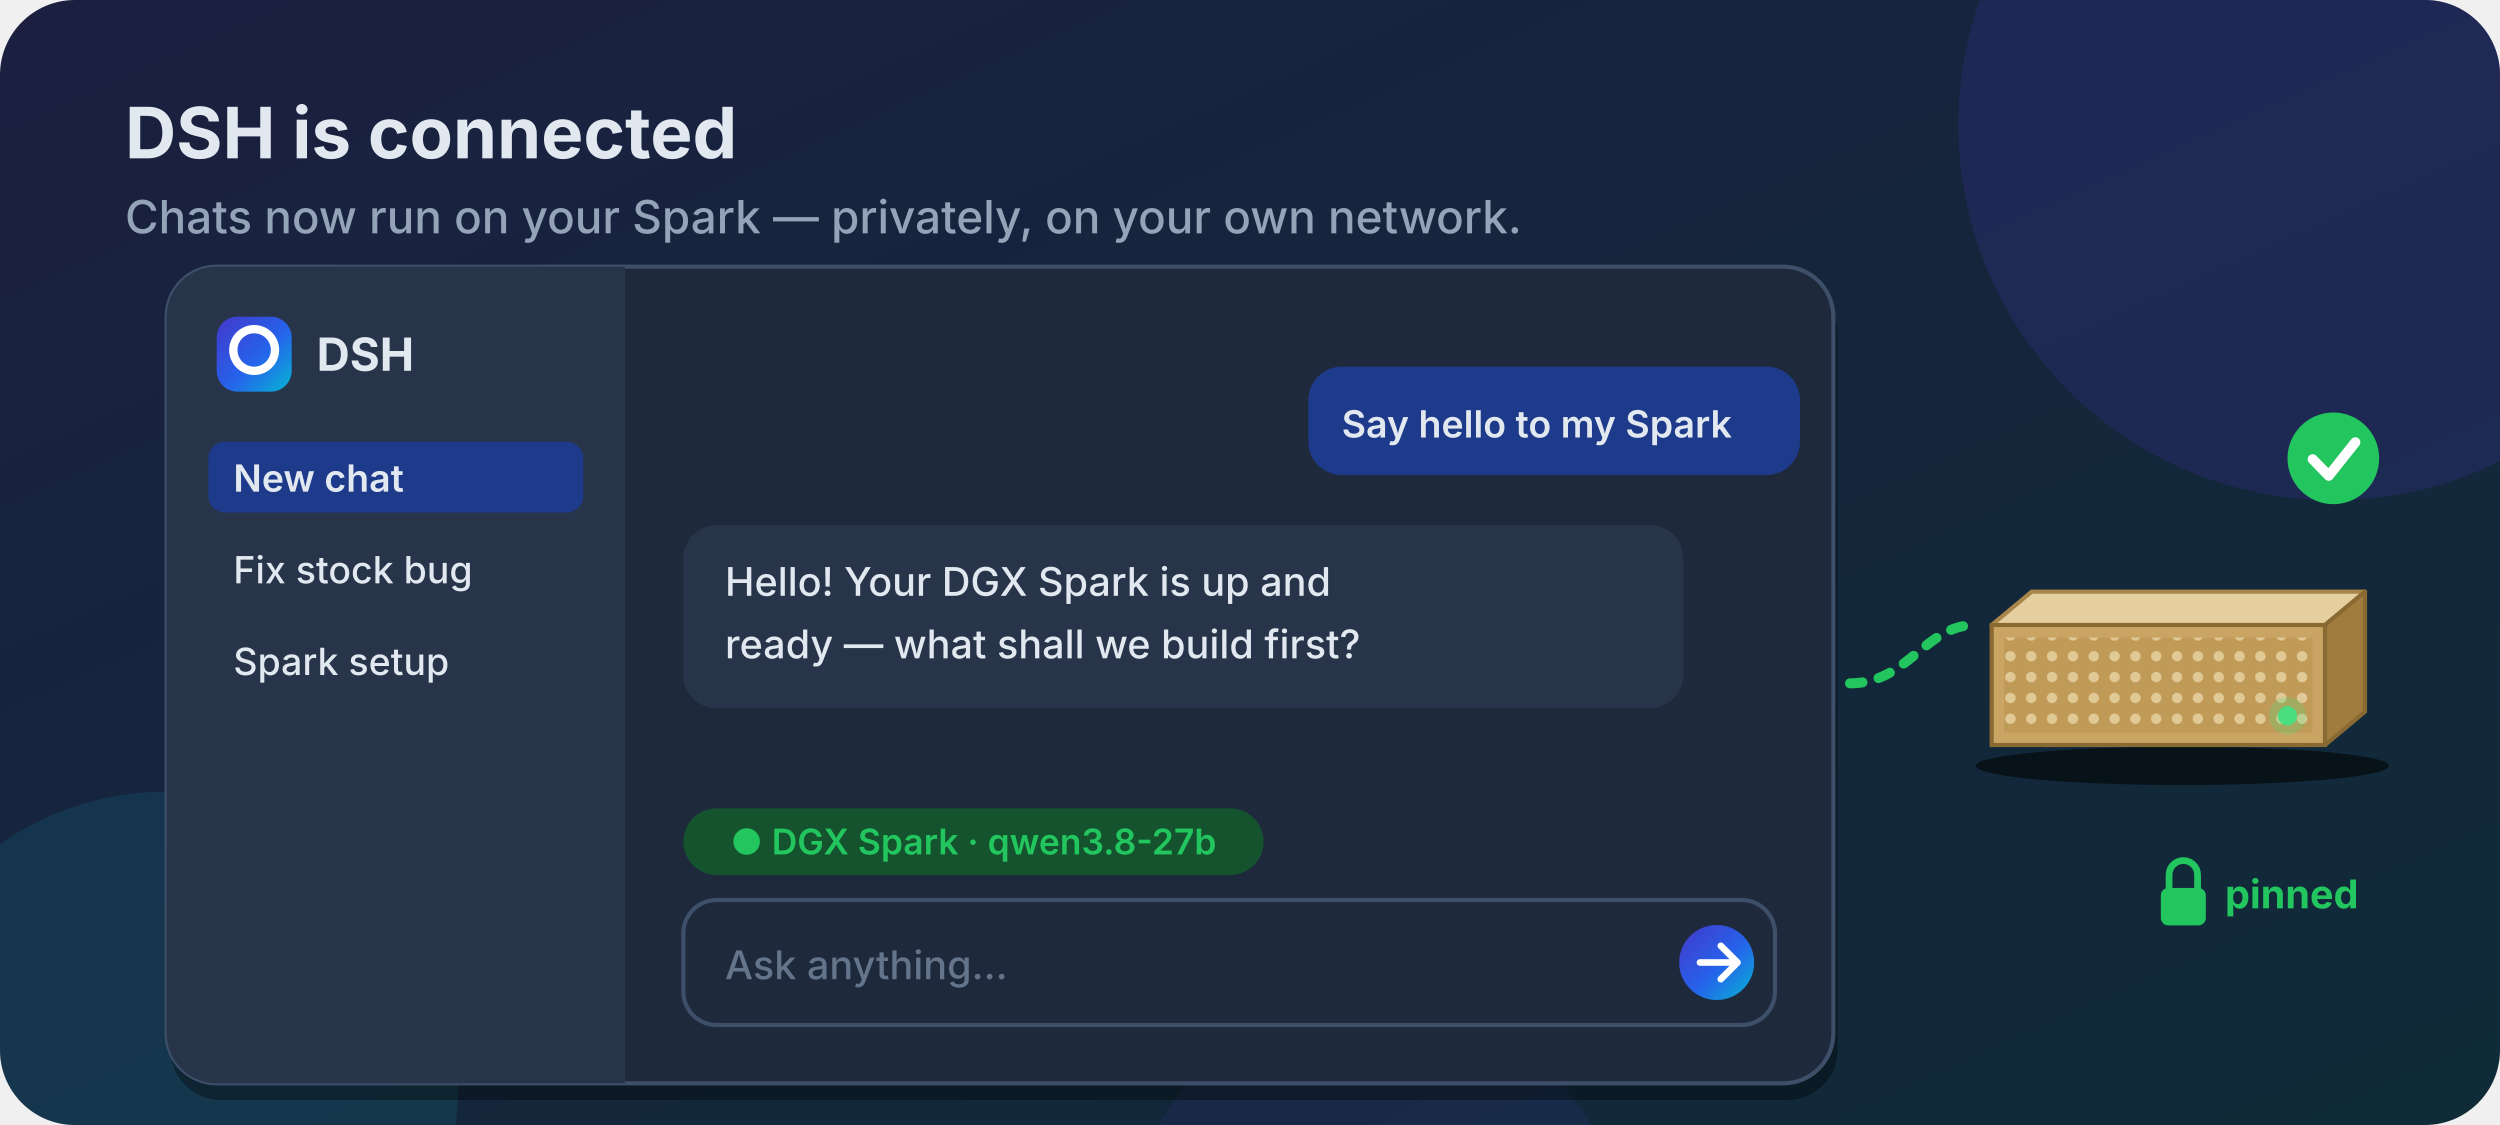
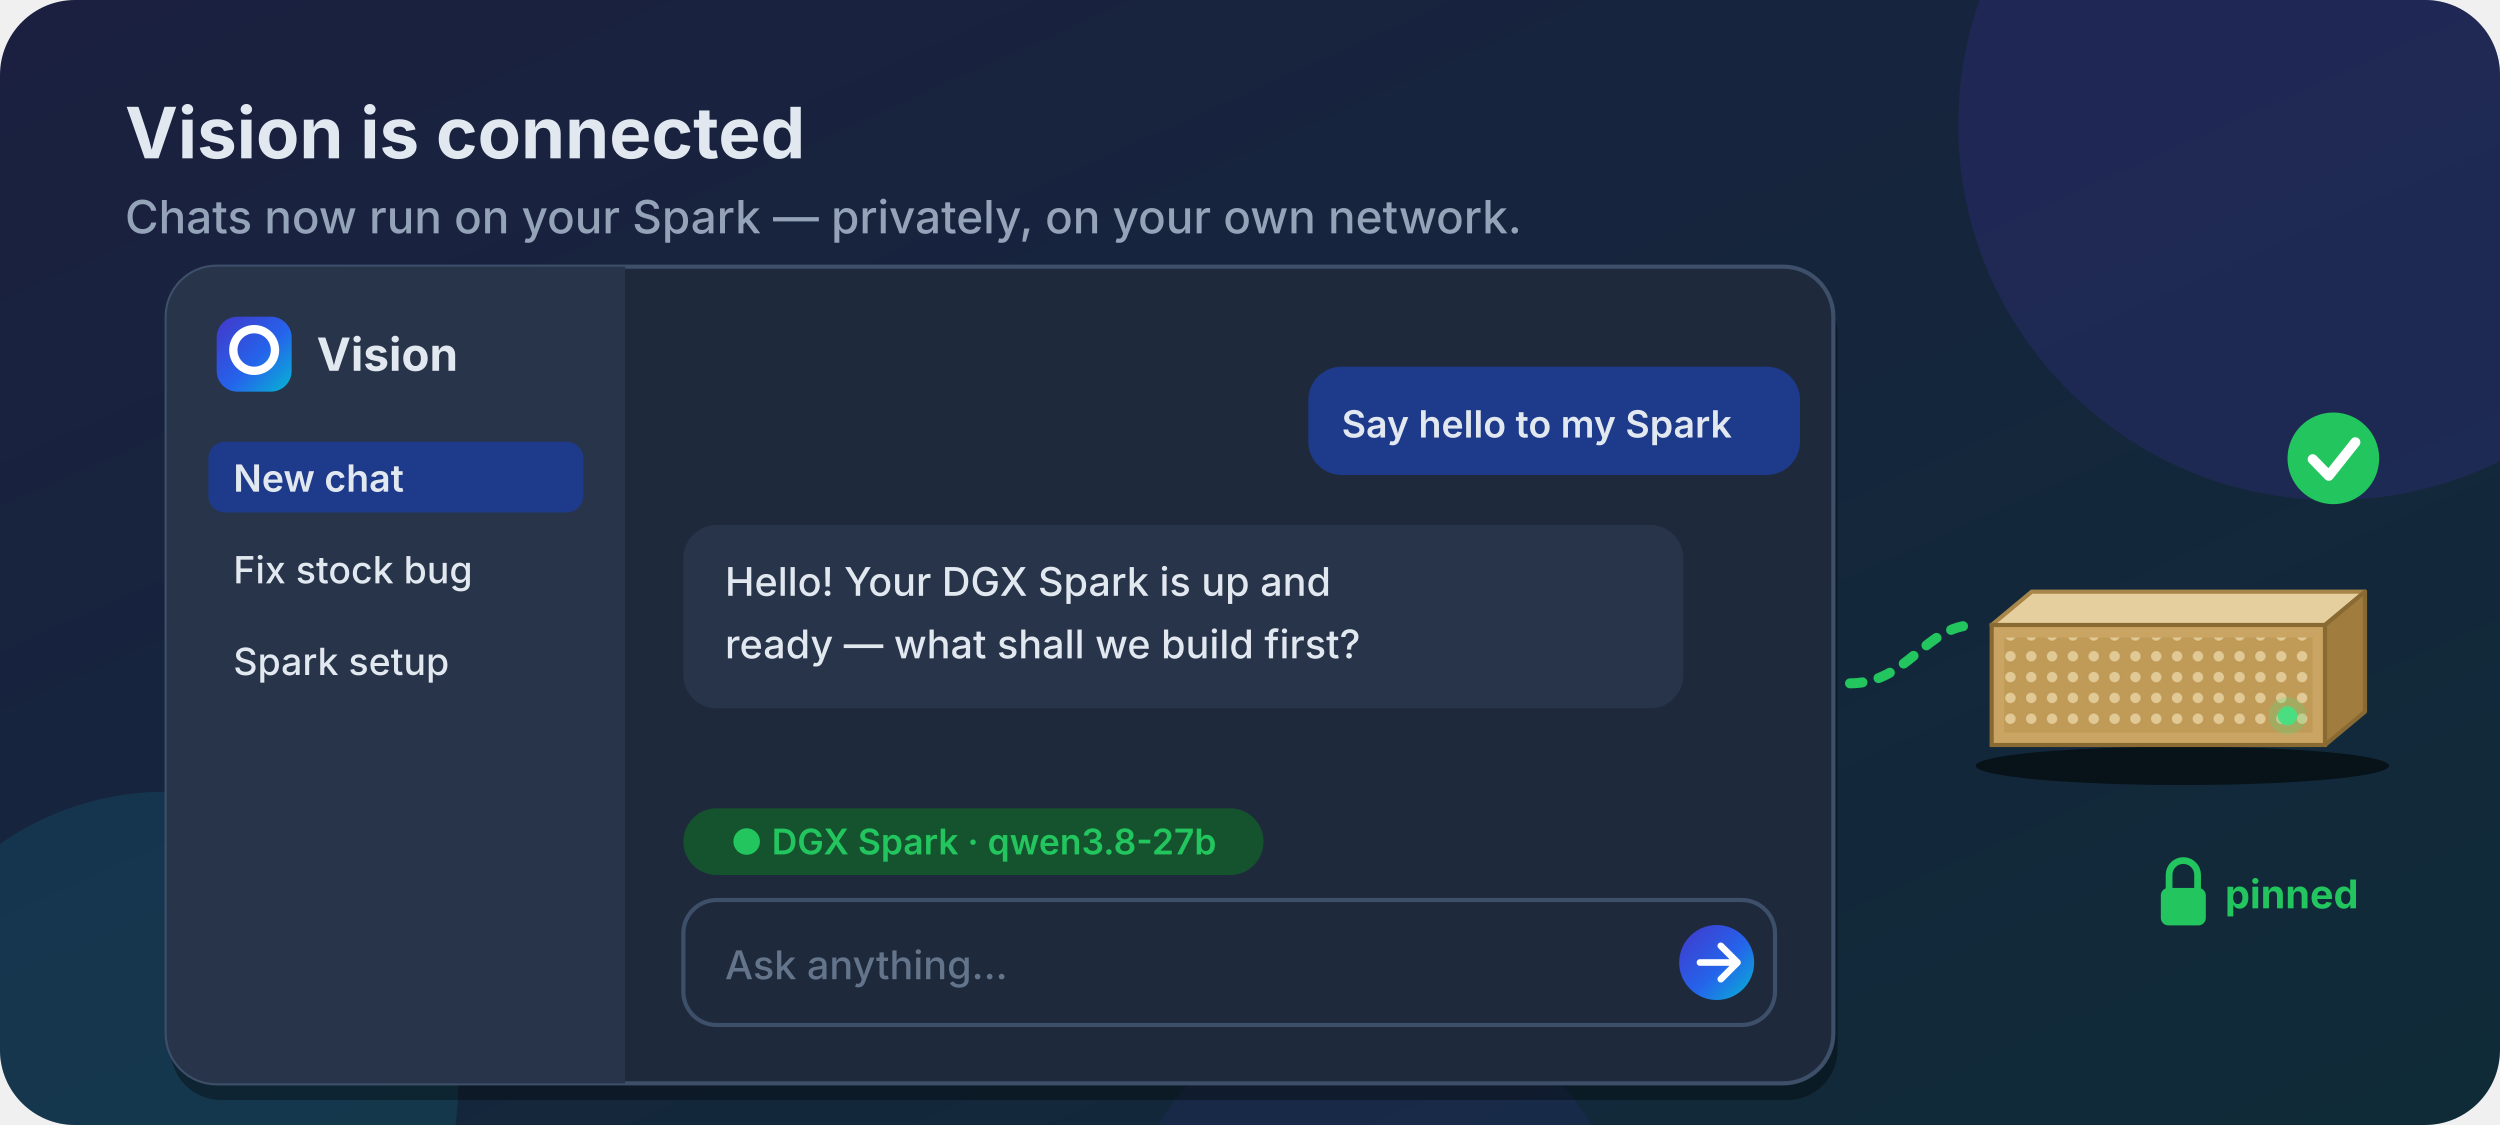
<svg xmlns="http://www.w3.org/2000/svg" width="600" height="270" viewBox="0 0 600 270">
  <defs>
    <linearGradient id="bg" x1="0" y1="0" x2="1" y2="1">
      <stop offset="0" stop-color="#1b2040" />
      <stop offset="1" stop-color="#0f2b38" />
    </linearGradient>
    <linearGradient id="brand" x1="0" y1="0" x2="1" y2="1">
      <stop offset="0" stop-color="#4338ca" />
      <stop offset="0.55" stop-color="#2563eb" />
      <stop offset="1" stop-color="#06b6d4" />
    </linearGradient>
    <linearGradient id="brandH" x1="0" y1="0" x2="1" y2="0">
      <stop offset="0" stop-color="#4338ca" />
      <stop offset="0.55" stop-color="#2563eb" />
      <stop offset="1" stop-color="#06b6d4" />
    </linearGradient>
    <pattern id="mesh" width="5" height="5" patternUnits="userSpaceOnUse">
      <rect width="5" height="5" fill="#c09a57" />
      <circle cx="2.5" cy="2.5" r="1.25" fill="#e9d4a4" opacity="0.8" />
    </pattern>
    <clipPath id="frame">
      <rect x="0" y="0" width="600" height="270" rx="18" />
    </clipPath>
  </defs>
  <g clip-path="url(#frame)">
    <rect width="600" height="270" fill="url(#bg)" />
    <circle cx="560" cy="30" r="90" fill="#312e81" opacity="0.35" />
    <circle cx="40" cy="260" r="70" fill="#155e75" opacity="0.3" />
    <circle cx="330.0" cy="300" r="60" fill="#312e81" opacity="0.18" />
    <rect x="41" y="68" width="400" height="196" rx="12" fill="#000000" opacity="0.35" />
    <rect x="40" y="64" width="400" height="196" rx="12" fill="#1e293b" stroke="#3e4f69" stroke-width="1" />
    <path d="M40,76 A12,12 0 0 1 52,64 H150 V260 H52 A12,12 0 0 1 40,248 Z" fill="#273449" />
    <rect x="52" y="76" width="18" height="18" rx="5" fill="url(#brand)" />
    <circle cx="61" cy="84" r="5" fill="none" stroke="#ffffff" stroke-width="2" />
-     <text x="76" y="89" font-family="Inter, 'Segoe UI', 'Liberation Sans', Arial, sans-serif" font-size="11" font-weight="700" fill="#e2e8f0" text-anchor="start">DSH</text>
+     <text x="76" y="89" font-family="Inter, 'Segoe UI', 'Liberation Sans', Arial, sans-serif" font-size="11" font-weight="700" fill="#e2e8f0" text-anchor="start">Vision</text>
    <rect x="50" y="106" width="90" height="17" rx="4" fill="#1e3a8a" />
    <text x="56" y="118" font-family="Inter, 'Segoe UI', 'Liberation Sans', Arial, sans-serif" font-size="9" font-weight="600" fill="#e2e8f0" text-anchor="start">New chat</text>
    <rect x="50" y="128" width="90" height="17" rx="4" fill="none" />
    <text x="56" y="140" font-family="Inter, 'Segoe UI', 'Liberation Sans', Arial, sans-serif" font-size="9" font-weight="500" fill="#e2e8f0" text-anchor="start">Fix stock bug</text>
    <rect x="50" y="150" width="90" height="17" rx="4" fill="none" />
    <text x="56" y="162" font-family="Inter, 'Segoe UI', 'Liberation Sans', Arial, sans-serif" font-size="9" font-weight="500" fill="#e2e8f0" text-anchor="start">Spark setup</text>
    <rect x="314" y="88" width="118" height="26" rx="8" fill="#1e3a8a" />
    <text x="322" y="105" font-family="Inter, 'Segoe UI', 'Liberation Sans', Arial, sans-serif" font-size="9" font-weight="600" fill="#e2e8f0" text-anchor="start">Say hello to my Spark</text>
    <rect x="164" y="126" width="240" height="44" rx="8" fill="#273449" />
    <text x="174" y="143" font-family="Inter, 'Segoe UI', 'Liberation Sans', Arial, sans-serif" font-size="9.5" font-weight="500" fill="#e2e8f0" text-anchor="start">Hello! Your DGX Spark is up and</text>
    <text x="174" y="158" font-family="Inter, 'Segoe UI', 'Liberation Sans', Arial, sans-serif" font-size="9.5" font-weight="500" fill="#e2e8f0" text-anchor="start">ready — what shall we build first?</text>
    <rect x="164" y="216" width="262" height="30" rx="8" fill="#1e293b" stroke="#3e4f69" stroke-width="1" />
    <text x="174" y="235" font-family="Inter, 'Segoe UI', 'Liberation Sans', Arial, sans-serif" font-size="9.5" font-weight="500" fill="#64748b" text-anchor="start">Ask anything…</text>
    <circle cx="412" cy="231" r="9" fill="url(#brand)" />
    <path d="M408,231 H416 M413,227 L417,231 L413,235" fill="none" stroke="#ffffff" stroke-width="1.6" stroke-linecap="round" stroke-linejoin="round" />
    <rect x="164" y="194" width="139.25" height="16" rx="8.0" fill="#14532d" />
    <text x="233.625" y="205.06" font-family="Inter, 'Segoe UI', 'Liberation Sans', Arial, sans-serif" font-size="8.5" font-weight="600" fill="#22c55e" text-anchor="middle">● DGX Spark · qwen3.8-27b</text>
    <ellipse cx="523.76" cy="183.8" rx="49.6" ry="4.608" fill="#000000" opacity="0.56" />
    <path d="M478,150 L487.6,142.0 L567.6,142.0 L558,150 Z" fill="#e6cf9f" stroke="#a88549" stroke-width="1" stroke-linecap="round" stroke-linejoin="round" />
    <path d="M558,150 L567.6,142.0 L567.6,170.8 L558,178.8 Z" fill="#a17c3f" stroke="#8a6a33" stroke-width="1" stroke-linecap="round" stroke-linejoin="round" />
    <rect x="478" y="150" width="80" height="28.8" rx="0" fill="#c9a462" stroke="#8a6a33" stroke-width="1" />
    <rect x="481" y="153" width="74" height="22.8" rx="0" fill="url(#mesh)" />
    <circle cx="549" cy="171.8" r="2.3" fill="#4ade80" />
    <circle cx="549" cy="171.8" r="4.5" fill="#4ade80" opacity="0.25" />
    <circle cx="560" cy="110" r="11" fill="#22c55e" />
    <path d="M555.05,110.22 L558.9,114.18 L565.28,106.15" fill="none" stroke="#ffffff" stroke-width="2.42" stroke-linecap="round" stroke-linejoin="round" />
    <path d="M444,164 C458,164 462,150 474,150" fill="none" stroke="#22c55e" stroke-width="2.4" stroke-linecap="round" stroke-linejoin="round" stroke-dasharray="3 4" />
    <path d="M520.58,213.1 V209.95 A3.42,3.42 0 0 1 527.42,209.95 V213.1" fill="none" stroke="#22c55e" stroke-width="1.62" stroke-linecap="round" stroke-linejoin="round" />
    <rect x="518.6" y="213.1" width="10.8" height="9.0" rx="1.8" fill="#22c55e" />
    <text x="534" y="218" font-family="Inter, 'Segoe UI', 'Liberation Sans', Arial, sans-serif" font-size="9.5" font-weight="700" fill="#22c55e" text-anchor="start">pinned</text>
-     <text x="30" y="38" font-family="Inter, 'Segoe UI', 'Liberation Sans', Arial, sans-serif" font-size="17" font-weight="700" fill="#e2e8f0" text-anchor="start">DSH is connected</text>
+     <text x="30" y="38" font-family="Inter, 'Segoe UI', 'Liberation Sans', Arial, sans-serif" font-size="17" font-weight="700" fill="#e2e8f0" text-anchor="start">Vision is connected</text>
    <text x="30" y="56" font-family="Inter, 'Segoe UI', 'Liberation Sans', Arial, sans-serif" font-size="11" font-weight="500" fill="#94a3b8" text-anchor="start">Chats now run on your Spark — privately, on your own network.</text>
  </g>
</svg>
